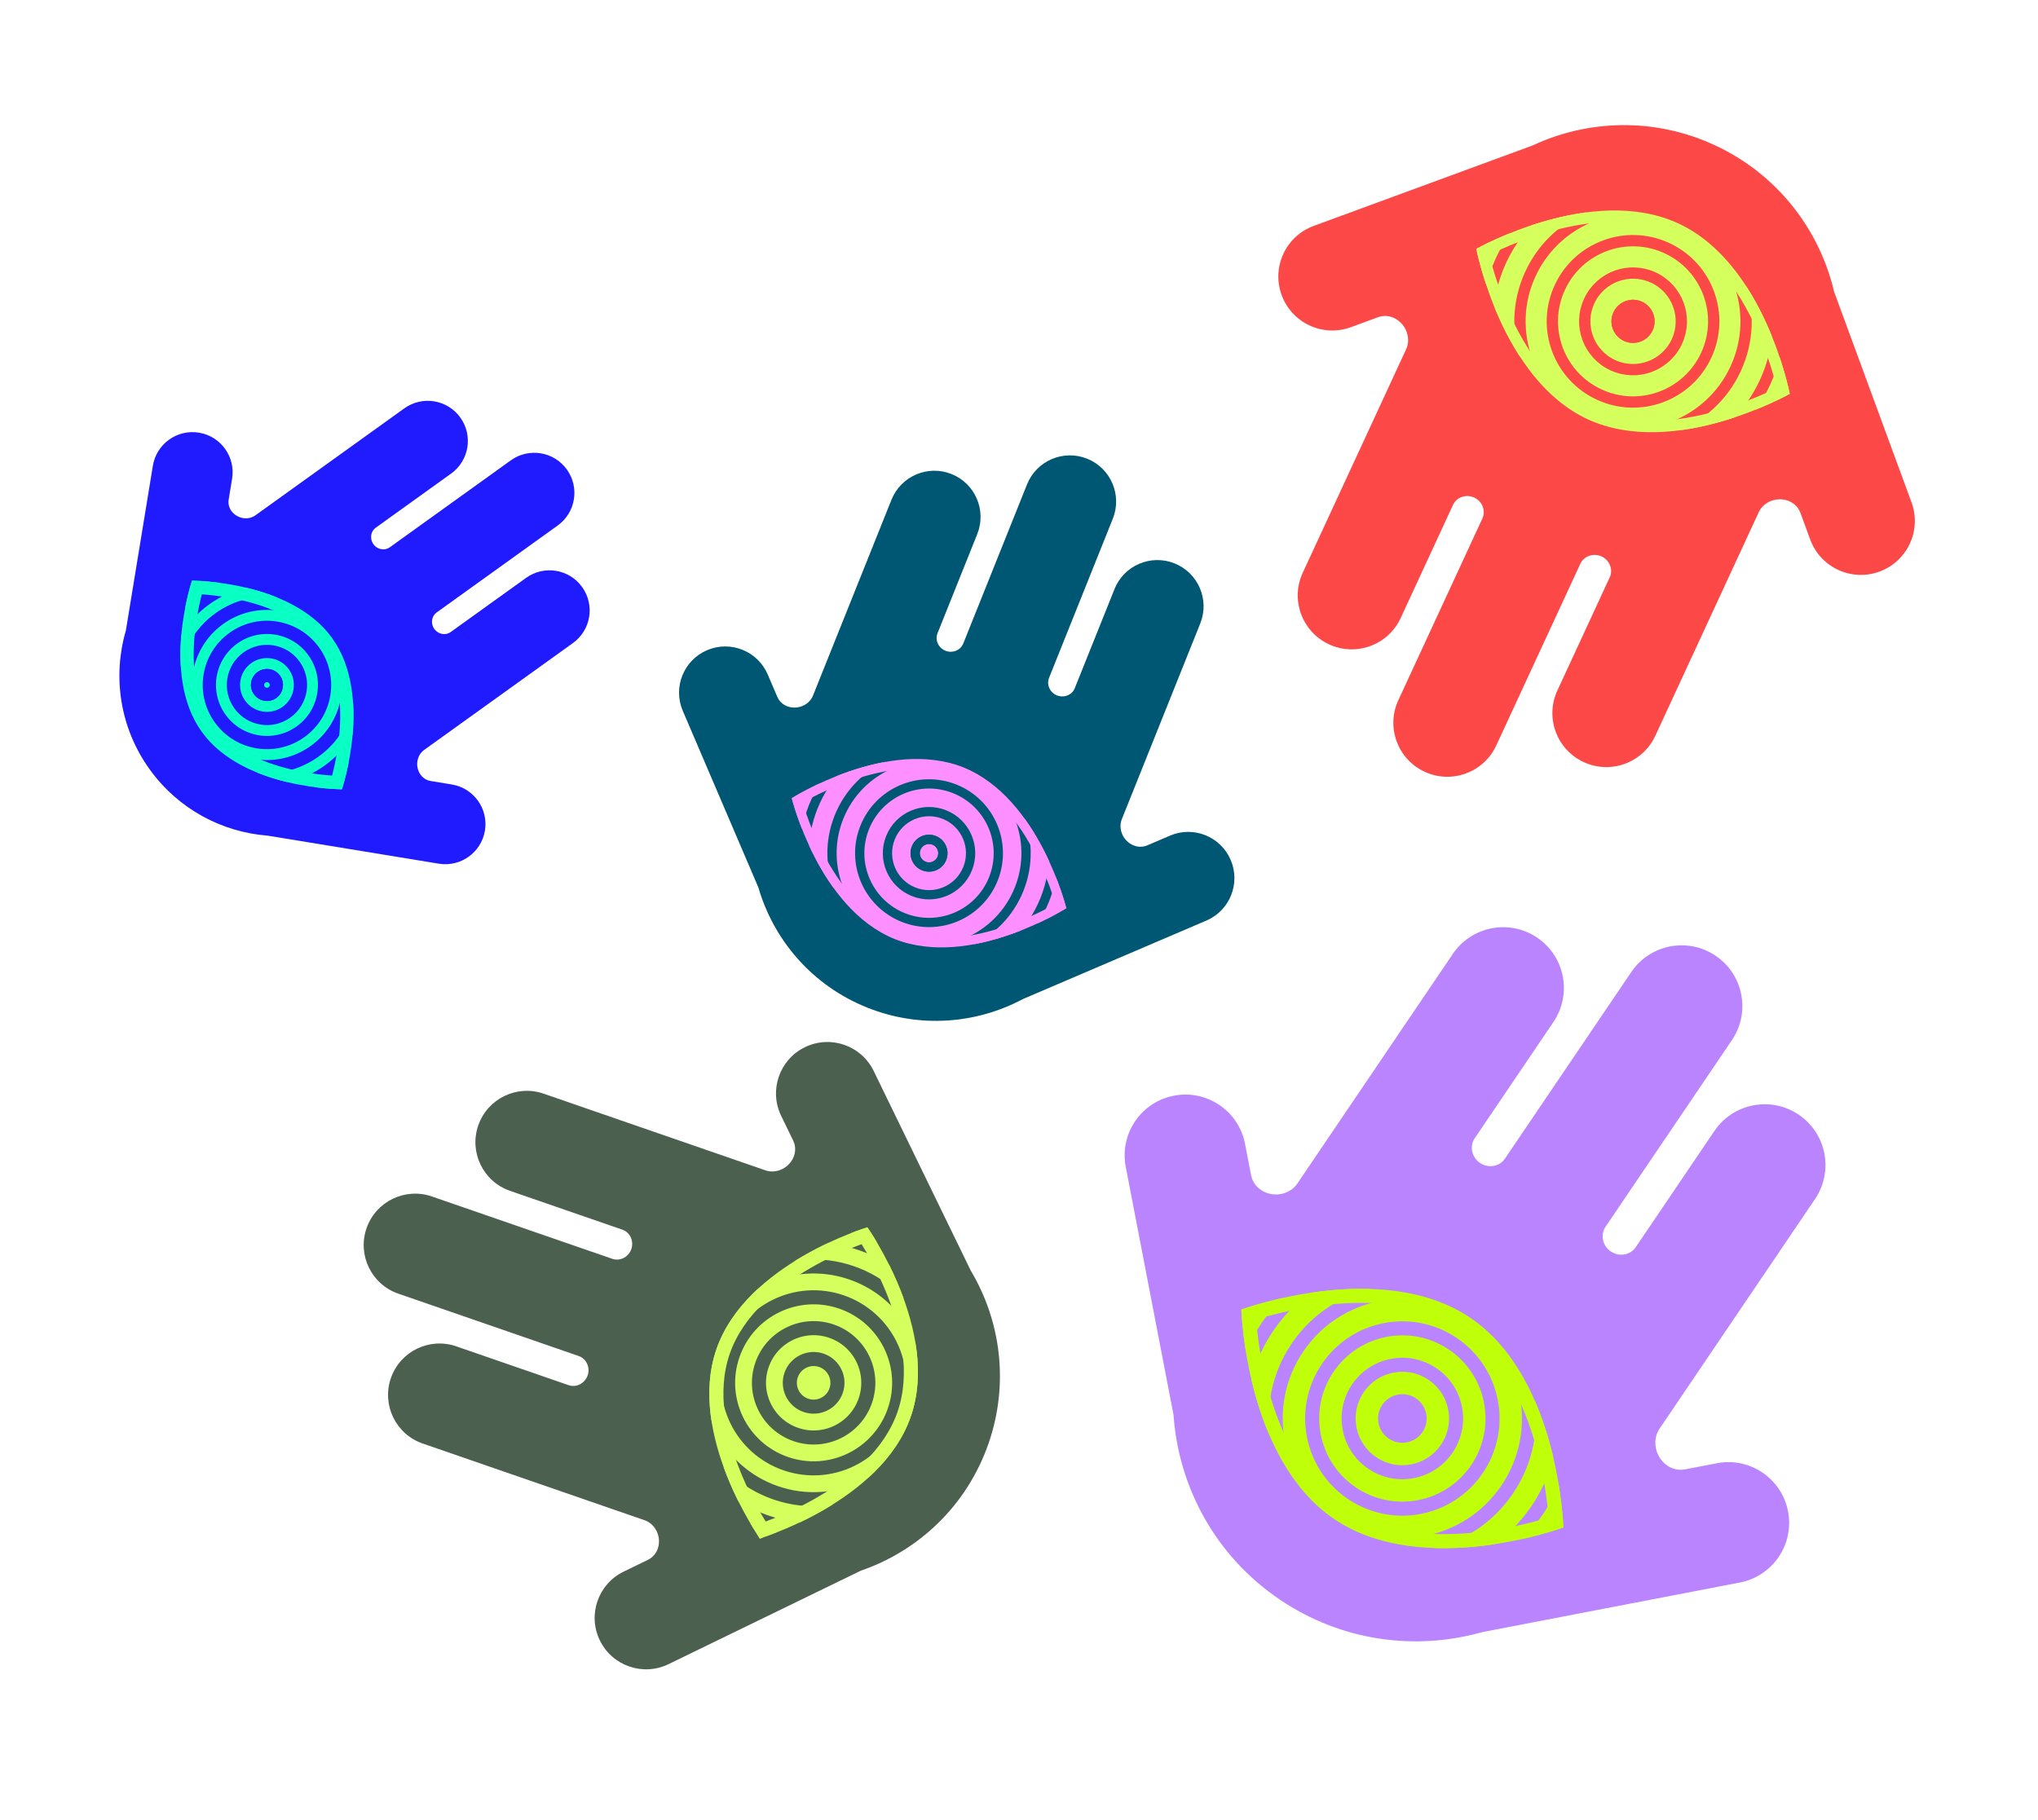
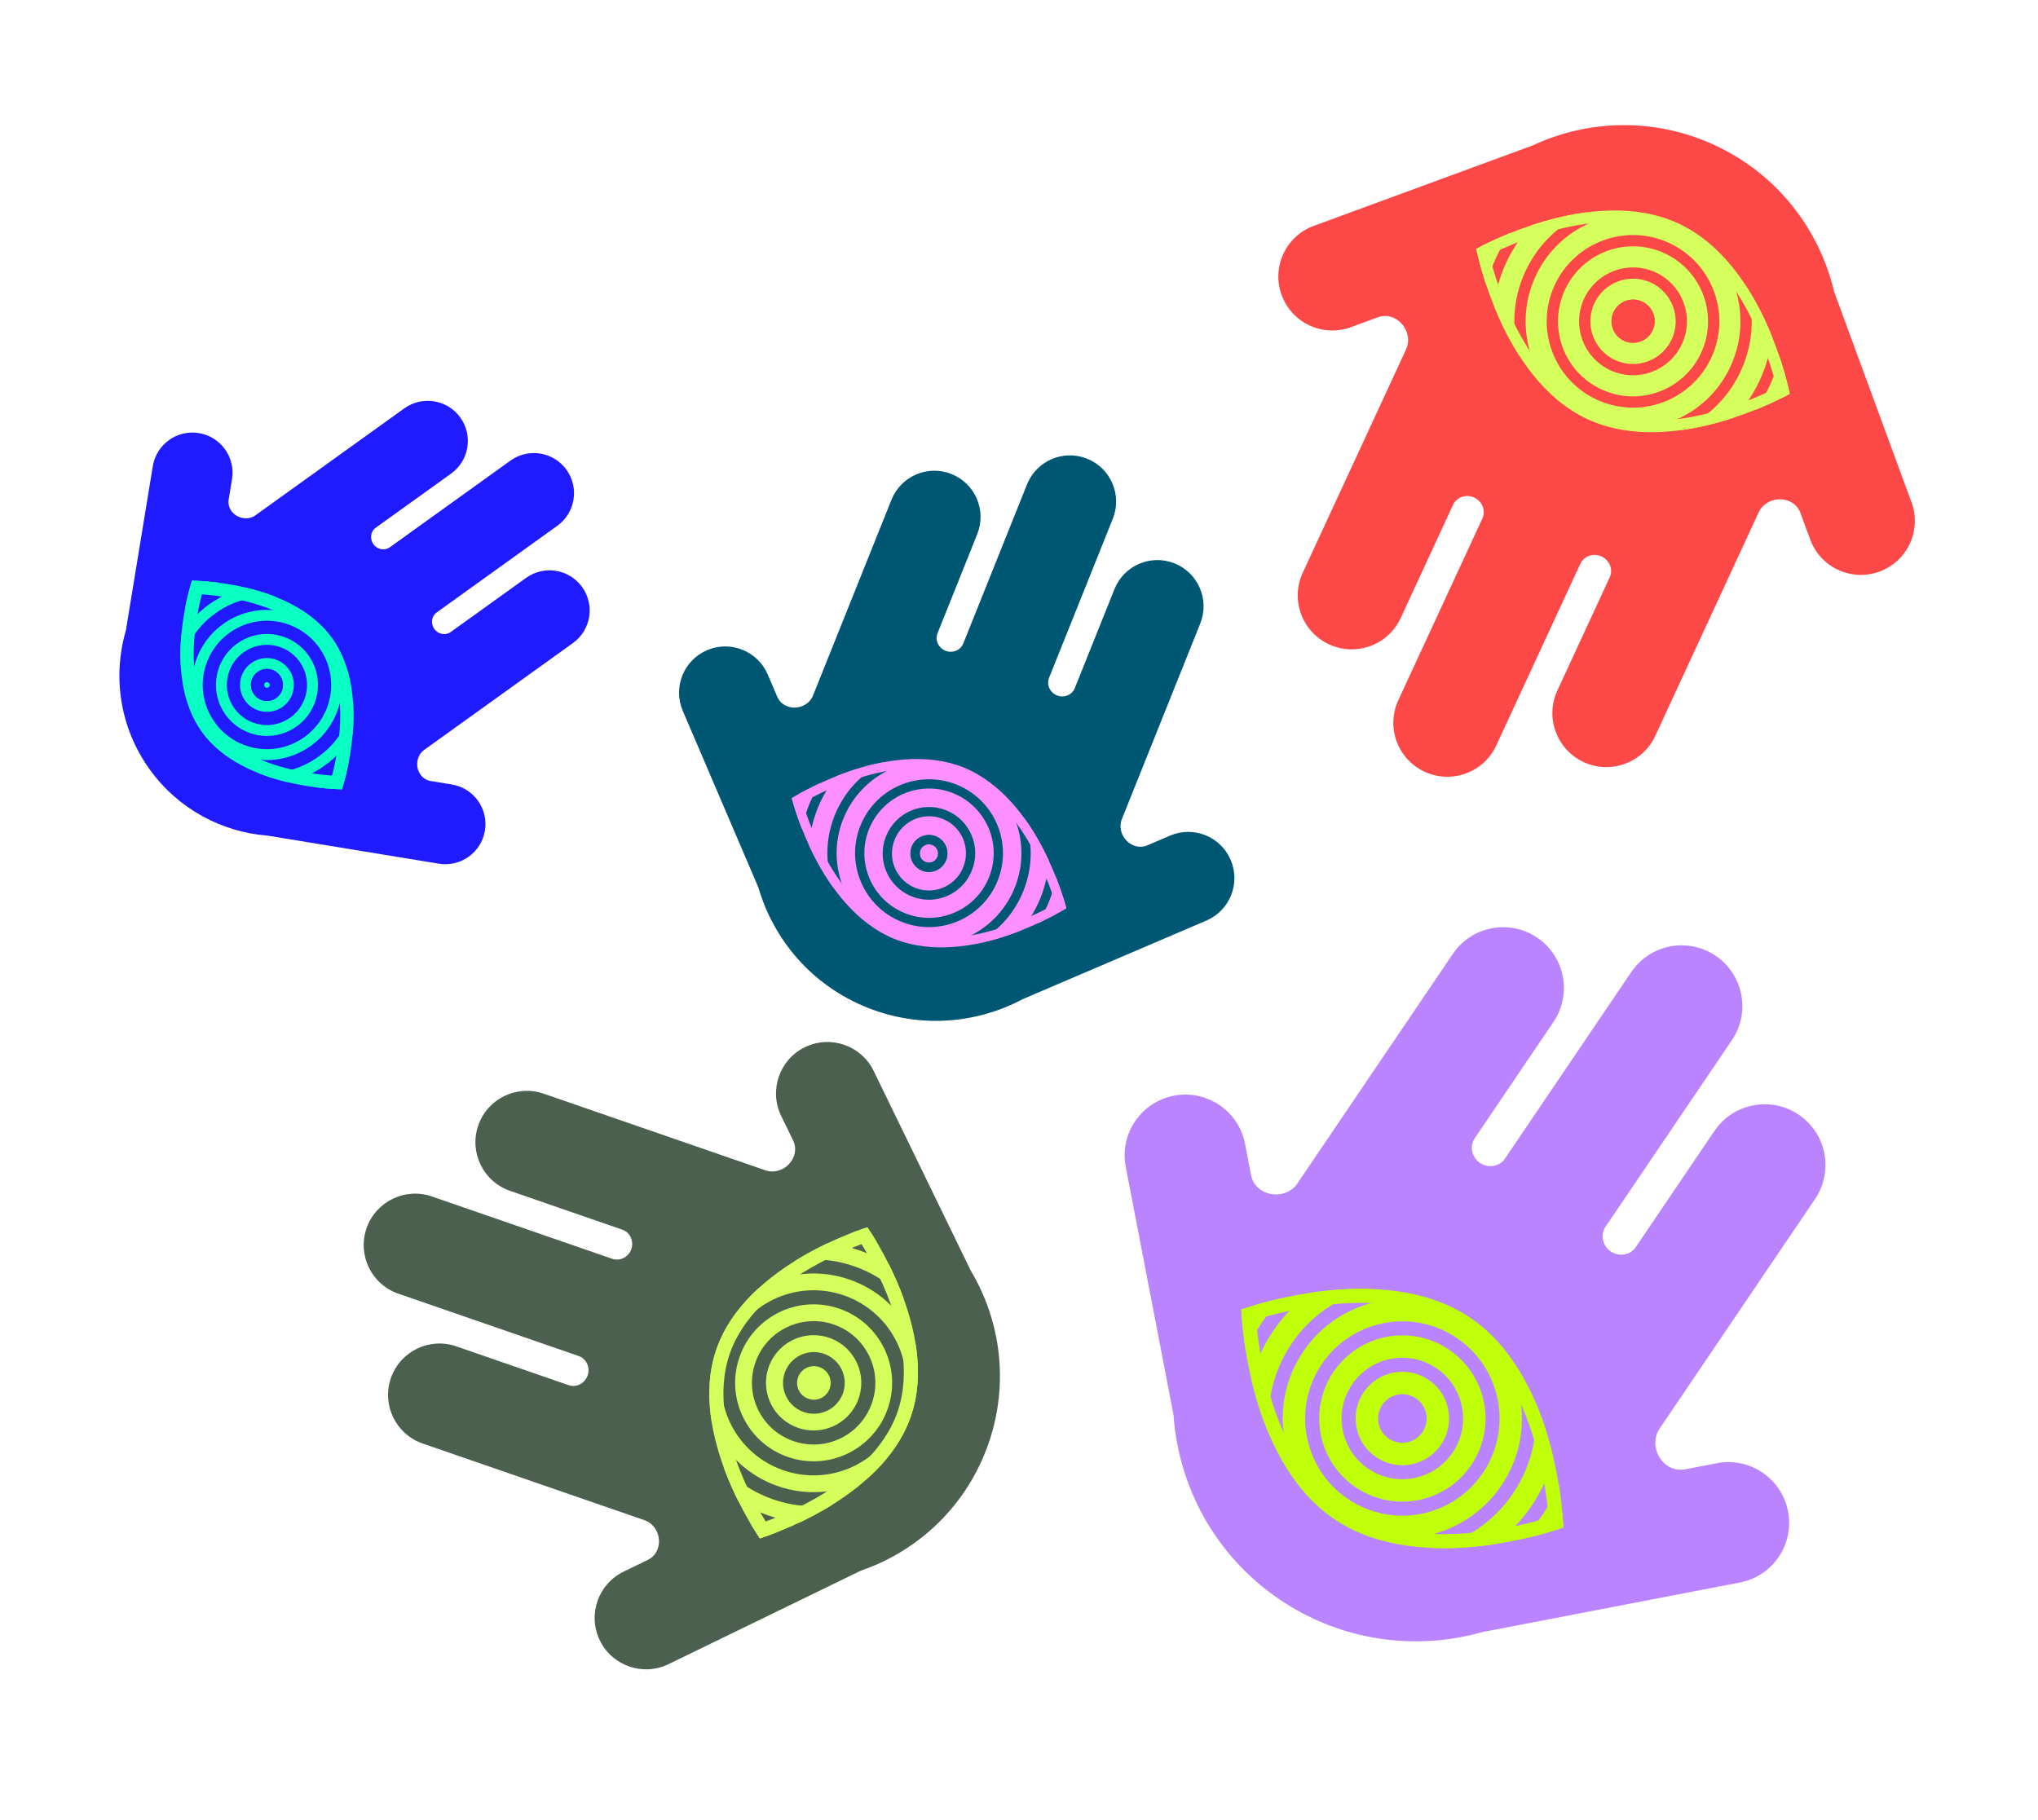
- <svg xmlns="http://www.w3.org/2000/svg" width="440" height="393" viewBox="0 0 440 393" fill="none">
-   <path fill-rule="evenodd" clip-rule="evenodd" d="M304.009 73.464C304.018 70.069 300.69 67.329 297.504 68.5L291.66 70.648C285.622 72.867 278.928 69.771 276.709 63.733C274.489 57.695 277.585 51.001 283.624 48.782L330.858 31.423C342.872 25.806 357.191 25.329 370.171 31.333C383.709 37.594 392.818 49.529 395.982 63.005L412.692 108.475C414.911 114.513 411.815 121.207 405.777 123.426C399.739 125.645 393.045 122.549 390.826 116.511L388.711 110.757C387.566 107.64 383.422 106.888 380.897 109.044C380.398 109.47 379.994 109.988 379.718 110.584L357.378 158.885C354.678 164.724 347.755 167.268 341.917 164.567C336.078 161.867 333.534 154.944 336.234 149.106L347.535 124.672C348.508 122.569 347.014 120.145 344.716 119.851C343.261 119.666 341.81 120.397 341.195 121.728L323.043 160.972C320.343 166.811 313.42 169.355 307.582 166.655C301.743 163.954 299.199 157.032 301.899 151.193L320.051 111.946C320.667 110.616 320.284 109.038 319.201 108.05C317.49 106.49 314.677 106.921 313.705 109.022L302.403 133.459C299.702 139.297 292.78 141.841 286.941 139.141C281.102 136.44 278.558 129.518 281.259 123.679L303.59 75.396C303.871 74.789 304.007 74.133 304.009 73.464Z" fill="#FD4848" />
-   <path d="M318.737 53.744C318.737 53.744 343.663 39.605 362.347 48.247C381.031 56.888 386.398 85.038 386.398 85.038C386.398 85.038 361.472 99.177 342.788 90.535C324.104 81.893 318.737 53.744 318.737 53.744Z" fill="#D5FF5C" />
-   <path d="M336.76 62.079C340.798 53.349 351.149 49.545 359.879 53.583C368.609 57.621 372.413 67.971 368.375 76.702C364.337 85.432 353.987 89.236 345.257 85.198C336.526 81.16 332.722 70.809 336.76 62.079Z" stroke="#FD4848" stroke-width="2.441" />
-   <path d="M343.104 65.012C345.521 59.785 351.719 57.508 356.945 59.925C362.172 62.343 364.45 68.54 362.032 73.767C359.615 78.994 353.418 81.272 348.191 78.854C342.964 76.436 340.686 70.239 343.104 65.012Z" stroke="#FD4848" stroke-width="2.441" />
-   <path d="M330.417 59.145C336.075 46.912 350.579 41.581 362.813 47.239C375.046 52.898 380.377 67.402 374.719 79.635C369.06 91.869 354.556 97.199 342.323 91.541C330.089 85.883 324.759 71.379 330.417 59.145Z" stroke="#FD4848" stroke-width="2.441" />
-   <path d="M324.074 56.212C331.353 40.475 350.01 33.619 365.747 40.897C381.484 48.175 388.341 66.833 381.062 82.57C373.784 98.307 355.126 105.163 339.389 97.885C323.653 90.606 316.796 71.949 324.074 56.212Z" stroke="#FD4848" stroke-width="2.441" />
-   <path d="M349.446 67.947C350.244 66.223 352.287 65.472 354.011 66.269C355.735 67.066 356.486 69.11 355.688 70.834C354.891 72.557 352.848 73.308 351.124 72.511C349.4 71.714 348.649 69.67 349.446 67.947Z" fill="#162BEB" stroke="#FD4848" stroke-width="2.441" />
-   <ellipse cx="352.567" cy="69.39" rx="4.659" ry="4.659" transform="rotate(-155.179 352.567 69.39)" fill="#FD4848" />
-   <path d="M384.942 84.088C384.968 84.198 384.992 84.301 385.013 84.397C384.926 84.442 384.833 84.491 384.732 84.543C384.03 84.904 383.002 85.414 381.708 86C379.119 87.172 375.476 88.646 371.264 89.853C362.791 92.281 352.242 93.562 343.301 89.427C334.36 85.291 328.505 76.423 324.868 68.394C323.06 64.403 321.824 60.673 321.041 57.94C320.65 56.575 320.372 55.462 320.193 54.693C320.167 54.583 320.144 54.479 320.122 54.384C320.209 54.338 320.303 54.289 320.403 54.238C321.105 53.876 322.134 53.367 323.427 52.781C326.017 51.608 329.659 50.134 333.872 48.928C342.345 46.5 352.894 45.219 361.835 49.354C370.776 53.489 376.631 62.358 380.267 70.386C382.076 74.378 383.311 78.108 384.094 80.84C384.486 82.206 384.763 83.319 384.942 84.088Z" stroke="#D5FF5C" stroke-width="2.441" />
-   <path fill-rule="evenodd" clip-rule="evenodd" d="M167.164 252.944C170.384 252.629 172.664 249.211 171.249 246.302L168.654 240.965C165.973 235.451 168.27 228.807 173.784 226.126C179.298 223.445 185.942 225.742 188.623 231.256L209.588 274.378C216.069 285.237 217.891 298.776 213.435 311.664C208.789 325.102 198.337 334.882 185.855 339.167L144.341 359.351C138.827 362.032 132.183 359.735 129.502 354.221C126.821 348.707 129.118 342.063 134.632 339.382L139.888 336.827C142.733 335.444 143.051 331.444 140.766 329.255C140.314 328.823 139.785 328.489 139.194 328.285L91.254 311.712C85.459 309.708 82.386 303.386 84.389 297.592C86.393 291.797 92.714 288.723 98.509 290.727L122.761 299.111C124.847 299.832 127.003 298.184 127.062 295.977C127.099 294.58 126.267 293.274 124.947 292.818L85.996 279.352C80.202 277.349 77.128 271.027 79.132 265.232C81.135 259.437 87.457 256.364 93.251 258.367L132.202 271.833C133.522 272.289 134.983 271.776 135.816 270.655C137.133 268.883 136.455 266.256 134.369 265.534L110.117 257.15C104.322 255.147 101.249 248.825 103.252 243.03C105.256 237.235 111.577 234.162 117.372 236.165L165.292 252.732C165.895 252.94 166.529 253.007 167.164 252.944Z" fill="#4B604F" />
-   <path d="M187.27 265.03C187.27 265.03 203.058 287.317 196.647 305.861C190.236 324.404 164.054 332.182 164.054 332.182C164.054 332.182 148.266 309.894 154.677 291.351C161.088 272.807 187.27 265.03 187.27 265.03Z" fill="#D5FF5C" />
-   <path d="M181.695 281.154C191.333 284.486 196.445 295 193.113 304.638C189.781 314.276 179.267 319.388 169.629 316.056C159.991 312.724 154.88 302.21 158.211 292.572C161.543 282.934 172.058 277.822 181.695 281.154Z" stroke="#4B604F" stroke-width="3.038" />
-   <path d="M179.52 287.449C185.681 289.579 188.948 296.3 186.818 302.461C184.689 308.622 177.967 311.89 171.807 309.76C165.646 307.63 162.378 300.909 164.508 294.748C166.638 288.587 173.359 285.32 179.52 287.449Z" stroke="#4B604F" stroke-width="3.038" />
-   <path d="M183.872 274.858C196.987 279.392 203.943 293.699 199.409 306.814C194.875 319.929 180.568 326.885 167.453 322.351C154.338 317.817 147.382 303.51 151.916 290.395C156.45 277.28 170.757 270.324 183.872 274.858Z" stroke="#4B604F" stroke-width="3.038" />
-   <path d="M186.048 268.564C202.64 274.3 211.44 292.4 205.704 308.992C199.968 325.583 181.868 334.383 165.276 328.647C148.684 322.911 139.884 304.811 145.62 288.22C151.356 271.628 169.457 262.828 186.048 268.564Z" stroke="#4B604F" stroke-width="3.038" />
-   <path d="M177.343 293.746C180.026 294.674 181.45 297.602 180.522 300.286C179.594 302.97 176.666 304.394 173.982 303.466C171.298 302.538 169.875 299.61 170.803 296.926C171.731 294.242 174.659 292.818 177.343 293.746Z" stroke="#4B604F" stroke-width="3.038" />
-   <path d="M164.701 330.373C164.693 330.376 164.685 330.379 164.677 330.382C164.672 330.374 164.667 330.367 164.663 330.36C164.256 329.733 163.677 328.812 163.002 327.647C161.649 325.314 159.912 322.016 158.373 318.157C155.272 310.38 153.087 300.598 156.113 291.847C159.139 283.095 166.898 276.751 174.14 272.55C177.734 270.465 181.137 268.944 183.642 267.945C184.893 267.446 185.917 267.079 186.624 266.837C186.632 266.834 186.64 266.832 186.648 266.829C186.653 266.836 186.657 266.843 186.662 266.85C187.069 267.477 187.647 268.398 188.323 269.564C189.676 271.896 191.413 275.194 192.952 279.053C196.052 286.83 198.237 296.612 195.211 305.364C192.186 314.116 184.426 320.459 177.184 324.66C173.59 326.746 170.188 328.266 167.683 329.265C166.432 329.764 165.408 330.132 164.701 330.373Z" stroke="#D5FF5C" stroke-width="3.038" />
-   <path fill-rule="evenodd" clip-rule="evenodd" d="M90.576 163.052C89.327 165.247 90.479 168.24 92.971 168.648L97.543 169.397C102.267 170.17 105.469 174.627 104.695 179.35C103.921 184.074 99.465 187.276 94.742 186.502L57.802 180.451C47.96 179.693 38.507 174.758 32.295 166.114C25.82 157.101 24.29 146.035 27.176 136.149L33.002 100.579C33.776 95.856 38.232 92.654 42.956 93.427C47.679 94.201 50.881 98.657 50.107 103.381L49.37 107.883C48.971 110.321 51.378 112.325 53.803 111.853C54.282 111.76 54.733 111.573 55.13 111.288L87.287 88.182C91.174 85.389 96.589 86.276 99.382 90.163C102.175 94.05 101.288 99.466 97.401 102.259L81.134 113.947C79.734 114.953 79.814 117.069 81.195 118.101C82.069 118.754 83.277 118.812 84.163 118.175L110.289 99.403C114.176 96.61 119.592 97.497 122.385 101.384C125.177 105.271 124.29 110.686 120.403 113.479L94.276 132.252C93.39 132.889 93.06 134.051 93.4 135.087C93.937 136.725 95.917 137.476 97.316 136.47L113.584 124.782C117.471 121.989 122.886 122.876 125.679 126.763C128.472 130.65 127.585 136.065 123.698 138.858L91.554 161.954C91.15 162.244 90.822 162.619 90.576 163.052Z" fill="#201BFF" />
-   <path d="M73.816 170.431C73.816 170.431 52.495 170.462 43.557 158.023C34.62 145.585 41.451 125.387 41.451 125.387C41.451 125.387 62.773 125.356 71.71 137.795C80.647 150.234 73.816 170.431 73.816 170.431Z" fill="#09FFC4" />
-   <path d="M64.89 158.009C59.312 162.017 51.542 160.744 47.534 155.166C43.526 149.588 44.799 141.818 50.377 137.81C55.955 133.802 63.725 135.075 67.733 140.653C71.741 146.231 70.468 154.001 64.89 158.009Z" stroke="#201BFF" stroke-width="2.86" />
-   <path d="M61.856 153.785C58.61 156.118 54.089 155.377 51.757 152.131C49.425 148.886 50.165 144.364 53.411 142.032C56.657 139.7 61.178 140.44 63.51 143.686C65.842 146.932 65.102 151.453 61.856 153.785Z" stroke="#201BFF" stroke-width="2.86" />
-   <path d="M67.924 162.232C60.014 167.915 48.994 166.11 43.311 158.2C37.627 150.29 39.432 139.27 47.342 133.587C55.253 127.903 66.272 129.708 71.956 137.618C77.64 145.528 75.835 156.548 67.924 162.232Z" stroke="#201BFF" stroke-width="2.86" />
-   <path d="M70.959 166.455C60.716 173.814 46.447 171.477 39.088 161.234C31.729 150.992 34.066 136.723 44.308 129.364C54.551 122.004 68.82 124.341 76.179 134.584C83.538 144.826 81.201 159.095 70.959 166.455Z" stroke="#201BFF" stroke-width="2.86" />
-   <path d="M58.822 149.563C57.909 150.22 56.636 150.011 55.98 149.098C55.324 148.184 55.532 146.912 56.446 146.255C57.359 145.599 58.631 145.808 59.288 146.721C59.944 147.634 59.736 148.907 58.822 149.563Z" fill="#09FFC4" stroke="#201BFF" stroke-width="2.86" />
-   <path d="M58.822 149.563C57.909 150.22 56.636 150.011 55.98 149.098C55.324 148.184 55.532 146.912 56.446 146.255C57.359 145.599 58.631 145.808 59.288 146.721C59.944 147.634 59.736 148.907 58.822 149.563Z" fill="#09FFC4" stroke="#201BFF" stroke-width="2.86" />
-   <path d="M41.914 129.071C42.135 128.148 42.341 127.393 42.499 126.846C43.069 126.871 43.85 126.916 44.795 127.001C46.883 127.188 49.756 127.564 52.895 128.317C59.232 129.838 66.382 132.831 70.549 138.63C74.715 144.428 75.271 152.16 74.69 158.65C74.403 161.866 73.842 164.709 73.353 166.748C73.132 167.67 72.926 168.425 72.768 168.972C72.198 168.948 71.417 168.902 70.473 168.817C68.384 168.63 65.512 168.255 62.372 167.501C56.036 165.981 48.885 162.988 44.719 157.189C40.552 151.39 39.997 143.658 40.577 137.168C40.865 133.952 41.425 131.109 41.914 129.071Z" stroke="#09FFC4" stroke-width="2.86" />
-   <path fill-rule="evenodd" clip-rule="evenodd" d="M357.463 310.595C356.836 314.366 360.038 318.015 363.792 317.292L370.675 315.967C377.788 314.597 384.664 319.252 386.034 326.365C387.404 333.478 382.748 340.354 375.636 341.724L319.998 352.44C305.626 356.501 289.628 354.432 276.293 345.404C262.386 335.989 254.43 321.072 253.361 305.523L243.045 251.962C241.675 244.849 246.331 237.973 253.444 236.603C260.556 235.233 267.433 239.888 268.803 247.001L270.108 253.779C270.815 257.451 275.283 259.039 278.481 257.102C279.113 256.719 279.655 256.216 280.069 255.605L313.663 205.985C317.723 199.987 325.878 198.416 331.876 202.477C337.874 206.538 339.444 214.692 335.384 220.69L318.39 245.792C316.927 247.952 318.147 250.916 320.647 251.659C322.23 252.13 323.975 251.58 324.9 250.213L352.194 209.898C356.255 203.9 364.41 202.329 370.408 206.39C376.406 210.451 377.976 218.605 373.915 224.603L346.621 264.919C345.696 266.286 345.834 268.11 346.858 269.404C348.477 271.449 351.681 271.481 353.143 269.321L370.138 244.219C374.198 238.221 382.353 236.65 388.351 240.711C394.349 244.772 395.919 252.926 391.859 258.924L358.279 308.524C357.857 309.148 357.586 309.852 357.463 310.595Z" fill="#BA84FF" />
-   <path d="M337.517 329.837C337.517 329.837 307.252 341.024 288.058 328.029C268.864 315.035 268.01 282.78 268.01 282.78C268.01 282.78 298.275 271.593 317.469 284.587C336.663 297.582 337.517 329.837 337.517 329.837Z" fill="#BFFF09" />
-   <circle cx="302.764" cy="306.308" r="19.469" transform="rotate(34.0985 302.764 306.308)" stroke="#BA84FF" stroke-width="3.032" />
-   <path d="M312.369 312.81C308.777 318.115 301.565 319.504 296.261 315.913C290.956 312.321 289.567 305.109 293.158 299.805C296.75 294.5 303.961 293.111 309.266 296.702C314.571 300.294 315.96 307.506 312.369 312.81Z" stroke="#BA84FF" stroke-width="3.032" />
-   <path d="M325.401 321.634C316.937 334.136 299.939 337.41 287.437 328.945C274.934 320.481 271.661 303.484 280.125 290.981C288.59 278.479 305.587 275.205 318.089 283.669C330.592 292.134 333.865 309.131 325.401 321.634Z" stroke="#BA84FF" stroke-width="3.032" />
-   <path d="M331.917 326.045C321.016 342.146 299.127 346.362 283.025 335.461C266.924 324.56 262.708 302.671 273.609 286.569C284.51 270.468 306.399 266.252 322.501 277.153C338.602 288.054 342.818 309.943 331.917 326.045Z" stroke="#BA84FF" stroke-width="3.032" />
-   <circle cx="302.764" cy="306.307" r="3.73" transform="rotate(34.0985 302.764 306.307)" fill="#BA84FF" stroke="#BA84FF" stroke-width="3.032" />
-   <path d="M269.596 284.089C269.591 284.003 269.585 283.921 269.58 283.842C269.655 283.818 269.733 283.792 269.815 283.766C270.659 283.492 271.892 283.113 273.433 282.698C276.519 281.866 280.827 280.891 285.719 280.315C295.564 279.157 307.477 279.653 316.619 285.842C325.761 292.032 330.646 302.908 333.227 312.479C334.51 317.235 335.204 321.597 335.578 324.771C335.765 326.356 335.871 327.642 335.93 328.527C335.936 328.613 335.941 328.695 335.946 328.773C335.872 328.798 335.793 328.823 335.711 328.85C334.868 329.123 333.635 329.502 332.094 329.918C329.008 330.75 324.7 331.725 319.808 332.3C309.963 333.458 298.05 332.963 288.908 326.774C279.765 320.584 274.881 309.707 272.3 300.136C271.017 295.381 270.322 291.019 269.949 287.845C269.762 286.259 269.656 284.974 269.596 284.089Z" stroke="#BFFF09" stroke-width="3.032" />
-   <path fill-rule="evenodd" clip-rule="evenodd" d="M241.92 178.587C242.064 181.49 245.032 183.685 247.705 182.541L252.607 180.443C257.671 178.276 263.534 180.625 265.702 185.69C267.869 190.755 265.52 196.618 260.455 198.785L220.84 215.737C210.815 221.079 198.589 222.127 187.218 217.571C175.362 212.821 167.039 203.021 163.732 191.638L147.41 153.495C145.243 148.431 147.592 142.568 152.657 140.4C157.721 138.233 163.584 140.582 165.752 145.647L167.817 150.473C168.936 153.088 172.514 153.547 174.579 151.589C174.986 151.203 175.309 150.741 175.518 150.219L192.466 107.916C194.515 102.802 200.322 100.318 205.436 102.366C210.55 104.415 213.034 110.222 210.986 115.336L202.411 136.738C201.673 138.579 203.058 140.584 205.036 140.733C206.288 140.827 207.496 140.137 207.963 138.972L221.734 104.598C223.783 99.484 229.59 96.999 234.704 99.048C239.818 101.097 242.302 106.904 240.253 112.018L226.482 146.391C226.015 147.556 226.412 148.89 227.383 149.686C228.916 150.944 231.303 150.45 232.041 148.609L240.616 127.207C242.664 122.093 248.471 119.608 253.585 121.657C258.699 123.706 261.184 129.513 259.135 134.626L242.192 176.916C241.979 177.448 241.892 178.014 241.92 178.587Z" fill="#005773" />
-   <path d="M230.206 196.109C230.206 196.109 209.521 209.313 193.156 202.756C176.791 196.2 170.945 172.366 170.945 172.366C170.945 172.366 191.631 159.162 207.995 165.718C224.36 172.274 230.206 196.109 230.206 196.109Z" fill="#FD8FFF" />
-   <path d="M214.462 189.8C211.389 197.47 202.681 201.196 195.011 198.123C187.342 195.051 183.616 186.342 186.688 178.673C189.761 171.003 198.469 167.277 206.139 170.349C213.808 173.422 217.535 182.131 214.462 189.8Z" stroke="#005773" stroke-width="2" />
-   <path d="M208.906 187.574C207.062 192.175 201.838 194.411 197.237 192.568C192.636 190.724 190.4 185.5 192.244 180.899C194.087 176.297 199.311 174.062 203.913 175.905C208.514 177.749 210.749 182.973 208.906 187.574Z" stroke="#005773" stroke-width="2" />
-   <path d="M220.018 192.026C215.716 202.764 203.524 207.981 192.786 203.679C182.048 199.377 176.831 187.185 181.133 176.447C185.435 165.709 197.627 160.492 208.365 164.794C219.103 169.096 224.32 181.288 220.018 192.026Z" stroke="#005773" stroke-width="2" />
-   <path d="M225.574 194.252C220.042 208.058 204.366 214.766 190.56 209.235C176.754 203.704 170.045 188.027 175.577 174.221C181.108 160.415 196.785 153.707 210.591 159.238C224.397 164.77 231.105 180.446 225.574 194.252Z" stroke="#005773" stroke-width="2" />
-   <path d="M203.351 185.349C202.737 186.882 200.996 187.627 199.463 187.012C197.931 186.398 197.186 184.658 197.8 183.125C198.414 181.592 200.155 180.848 201.687 181.462C203.22 182.076 203.965 183.816 203.351 185.349Z" stroke="#005773" stroke-width="2" />
-   <path d="M203.351 185.349C202.737 186.882 200.996 187.627 199.463 187.012C197.931 186.398 197.186 184.658 197.8 183.125C198.414 181.592 200.155 180.848 201.687 181.462C203.22 182.076 203.965 183.816 203.351 185.349Z" stroke="#005773" stroke-width="2" />
-   <path d="M172.189 173.126C172.158 173.02 172.13 172.922 172.105 172.832C172.185 172.784 172.274 172.732 172.369 172.676C172.954 172.336 173.811 171.854 174.892 171.294C177.056 170.175 180.107 168.751 183.658 167.53C190.8 165.075 199.777 163.504 207.623 166.647C215.469 169.791 220.878 177.126 224.349 183.833C226.075 187.168 227.299 190.305 228.091 192.608C228.487 193.759 228.774 194.7 228.962 195.35C228.992 195.456 229.02 195.554 229.046 195.645C228.965 195.692 228.877 195.744 228.782 195.8C228.197 196.141 227.34 196.623 226.259 197.182C224.095 198.301 221.044 199.725 217.492 200.946C210.351 203.402 201.374 204.972 193.528 201.829C185.682 198.685 180.272 191.351 176.802 184.644C175.076 181.309 173.852 178.171 173.06 175.868C172.664 174.717 172.376 173.777 172.189 173.126Z" stroke="#FD8FFF" stroke-width="2" />
+ <svg xmlns="http://www.w3.org/2000/svg" viewBox="0 0 440 393" fill="none">
+   <path fill-rule="evenodd" clip-rule="evenodd" d="M304.009 73.464c.009-3.395-3.319-6.135-6.505-4.964l-5.844 2.148c-6.038 2.22-12.732-.877-14.951-6.915-2.22-6.038.876-12.732 6.915-14.951l47.234-17.36c12.014-5.616 26.333-6.093 39.313-.09 13.538 6.262 22.647 18.197 25.811 31.673l16.71 45.47c2.219 6.038-.877 12.732-6.915 14.951-6.038 2.219-12.732-.877-14.951-6.915l-2.115-5.754c-1.145-3.117-5.289-3.869-7.814-1.713a4.524 4.524 0 00-1.179 1.54l-22.34 48.301c-2.7 5.839-9.623 8.383-15.461 5.682-5.839-2.7-8.383-9.623-5.683-15.461l11.301-24.434c.973-2.103-.521-4.527-2.819-4.821-1.455-.185-2.906.546-3.521 1.877l-18.152 39.244c-2.7 5.839-9.623 8.383-15.461 5.683-5.839-2.701-8.383-9.623-5.683-15.462l18.152-39.247c.616-1.33.233-2.908-.85-3.896-1.711-1.56-4.524-1.129-5.496.972l-11.302 24.437c-2.701 5.838-9.623 8.382-15.462 5.682-5.839-2.701-8.383-9.623-5.682-15.462l22.331-48.283a4.612 4.612 0 00.419-1.932z" fill="#FD4848" />
+   <path d="M318.737 53.744s24.926-14.139 43.61-5.497c18.684 8.641 24.051 36.791 24.051 36.791s-24.926 14.139-43.61 5.497-24.051-36.791-24.051-36.791z" fill="#D5FF5C" />
+   <path d="M336.76 62.08c4.038-8.73 14.389-12.535 23.119-8.497s12.534 14.388 8.496 23.119c-4.038 8.73-14.388 12.534-23.118 8.496-8.731-4.038-12.535-14.388-8.497-23.119z" stroke="#FD4848" stroke-width="2.441" />
+   <path d="M343.104 65.012c2.417-5.227 8.615-7.504 13.841-5.087 5.227 2.418 7.505 8.615 5.087 13.842-2.417 5.227-8.614 7.505-13.841 5.087-5.227-2.418-7.505-8.615-5.087-13.842z" stroke="#FD4848" stroke-width="2.441" />
+   <path d="M330.417 59.145c5.658-12.233 20.162-17.564 32.396-11.906 12.233 5.659 17.564 20.163 11.906 32.396-5.659 12.234-20.163 17.564-32.396 11.906-12.234-5.658-17.564-20.162-11.906-32.396z" stroke="#FD4848" stroke-width="2.441" />
+   <path d="M324.074 56.212c7.279-15.737 25.936-22.593 41.673-15.315 15.737 7.279 22.594 25.936 15.315 41.673-7.278 15.737-25.936 22.593-41.673 15.315-15.736-7.279-22.593-25.936-15.315-41.673z" stroke="#FD4848" stroke-width="2.441" />
+   <path d="M349.446 67.947a3.44 3.44 0 116.243 2.888 3.44 3.44 0 01-6.243-2.888z" fill="#162BEB" stroke="#FD4848" stroke-width="2.441" />
+   <circle cx="352.567" cy="69.39" transform="rotate(-155.179 352.567 69.39)" fill="#FD4848" r="4.659" />
+   <path d="M384.942 84.088c.026.11.05.213.071.309l-.281.146c-.702.361-1.73.87-3.024 1.457a77.25 77.25 0 01-10.444 3.853c-8.473 2.428-19.022 3.709-27.963-.426-8.941-4.136-14.796-13.004-18.433-21.033a77.25 77.25 0 01-3.827-10.454 67.554 67.554 0 01-.848-3.247l-.071-.31.281-.145c.702-.362 1.731-.871 3.024-1.457a77.27 77.27 0 0110.445-3.853c8.473-2.428 19.022-3.71 27.963.426 8.941 4.135 14.796 13.004 18.432 21.032a77.113 77.113 0 013.827 10.454c.392 1.366.669 2.479.848 3.248z" stroke="#D5FF5C" stroke-width="2.441" />
+   <path fill-rule="evenodd" clip-rule="evenodd" d="M167.164 252.944c3.22-.315 5.5-3.733 4.085-6.642l-2.595-5.337c-2.681-5.514-.384-12.158 5.13-14.839 5.514-2.681 12.158-.384 14.839 5.13l20.965 43.122c6.481 10.859 8.303 24.398 3.847 37.286-4.646 13.438-15.098 23.218-27.58 27.503l-41.514 20.184c-5.514 2.681-12.158.384-14.839-5.13-2.681-5.514-.384-12.158 5.13-14.839l5.256-2.555c2.845-1.383 3.163-5.383.878-7.572a4.31 4.31 0 00-1.572-.97l-47.94-16.573c-5.795-2.004-8.868-8.326-6.865-14.12 2.004-5.795 8.325-8.869 14.12-6.865l24.252 8.384c2.086.721 4.242-.927 4.301-3.134.037-1.397-.795-2.703-2.115-3.159l-38.95-13.466c-5.795-2.003-8.869-8.325-6.865-14.12 2.003-5.795 8.325-8.868 14.12-6.865l38.95 13.466c1.32.456 2.781-.057 3.614-1.178 1.317-1.772.639-4.399-1.447-5.121l-24.252-8.384c-5.795-2.003-8.868-8.325-6.865-14.12 2.004-5.795 8.325-8.868 14.12-6.865l47.92 16.567a4.387 4.387 0 001.872.212z" fill="#4B604F" />
+   <path d="M187.27 265.03s15.788 22.287 9.377 40.831c-6.411 18.543-32.593 26.321-32.593 26.321s-15.788-22.288-9.377-40.831c6.411-18.544 32.593-26.321 32.593-26.321z" fill="#D5FF5C" />
+   <path d="M181.695 281.154c9.638 3.332 14.75 13.846 11.418 23.484-3.332 9.638-13.846 14.75-23.484 11.418-9.638-3.332-14.749-13.846-11.418-23.484 3.332-9.638 13.847-14.75 23.484-11.418z" stroke="#4B604F" stroke-width="3.038" />
+   <path d="M179.52 287.449c6.161 2.13 9.428 8.851 7.298 15.012-2.129 6.161-8.851 9.429-15.011 7.299-6.161-2.13-9.429-8.851-7.299-15.012s8.851-9.428 15.012-7.299z" stroke="#4B604F" stroke-width="3.038" />
+   <path d="M183.872 274.858c13.115 4.534 20.071 18.841 15.537 31.956-4.534 13.115-18.841 20.071-31.956 15.537-13.115-4.534-20.071-18.841-15.537-31.956 4.534-13.115 18.841-20.071 31.956-15.537z" stroke="#4B604F" stroke-width="3.038" />
+   <path d="M186.048 268.564c16.592 5.736 25.392 23.836 19.656 40.428-5.736 16.591-23.836 25.391-40.428 19.655-16.592-5.736-25.392-23.836-19.656-40.427 5.736-16.592 23.837-25.392 40.428-19.656z" stroke="#4B604F" stroke-width="3.038" />
+   <path d="M177.343 293.746a5.143 5.143 0 11-3.363 9.72 5.143 5.143 0 013.363-9.72z" stroke="#4B604F" stroke-width="3.038" />
+   <path d="M164.701 330.373l-.024.009-.014-.022a63.158 63.158 0 01-1.661-2.713 73.361 73.361 0 01-4.629-9.49c-3.101-7.777-5.286-17.559-2.26-26.31 3.026-8.752 10.785-15.096 18.027-19.297a73.29 73.29 0 019.502-4.605 64.285 64.285 0 012.982-1.108l.024-.008.014.021c.407.627.985 1.548 1.661 2.714a73.275 73.275 0 014.629 9.489c3.1 7.777 5.285 17.559 2.259 26.311-3.025 8.752-10.785 15.095-18.027 19.296a73.154 73.154 0 01-9.501 4.605 63.134 63.134 0 01-2.982 1.108z" stroke="#D5FF5C" stroke-width="3.038" />
+   <path fill-rule="evenodd" clip-rule="evenodd" d="M90.576 163.052c-1.25 2.195-.097 5.188 2.395 5.596l4.572.749a8.666 8.666 0 017.152 9.953 8.666 8.666 0 01-9.953 7.152l-36.94-6.051c-9.842-.758-19.295-5.693-25.507-14.337-6.475-9.013-8.005-20.079-5.12-29.965l5.827-35.57a8.667 8.667 0 0117.105 2.802l-.737 4.502c-.4 2.438 2.008 4.442 4.433 3.97.48-.093.93-.28 1.327-.565l32.157-23.106a8.666 8.666 0 1110.114 14.077l-16.267 11.688c-1.4 1.006-1.32 3.122.061 4.154.874.653 2.082.711 2.968.074l26.126-18.772a8.667 8.667 0 0110.114 14.076l-26.127 18.773c-.886.637-1.216 1.799-.876 2.835.537 1.638 2.517 2.389 3.916 1.383l16.268-11.688a8.666 8.666 0 1110.114 14.076l-32.144 23.096c-.404.29-.732.665-.978 1.098z" fill="#201BFF" />
+   <path d="M73.816 170.431s-21.321.031-30.259-12.408c-8.937-12.438-2.106-32.636-2.106-32.636s21.322-.031 30.26 12.408c8.936 12.439 2.105 32.636 2.105 32.636z" fill="#09FFC4" />
+   <path d="M64.89 158.009c-5.578 4.008-13.348 2.735-17.356-2.843-4.008-5.578-2.735-13.348 2.843-17.356 5.578-4.008 13.348-2.735 17.356 2.843 4.008 5.578 2.735 13.348-2.843 17.356z" stroke="#201BFF" stroke-width="2.86" />
+   <path d="M61.856 153.785a7.236 7.236 0 11-8.446-11.753 7.236 7.236 0 018.446 11.753z" stroke="#201BFF" stroke-width="2.86" />
+   <path d="M67.924 162.232c-7.91 5.683-18.93 3.878-24.613-4.032-5.684-7.91-3.879-18.93 4.031-24.613 7.91-5.684 18.93-3.879 24.614 4.031 5.684 7.91 3.879 18.93-4.032 24.614z" stroke="#201BFF" stroke-width="2.86" />
+   <path d="M70.959 166.455c-10.243 7.359-24.512 5.022-31.871-5.221-7.36-10.242-5.022-24.511 5.22-31.87 10.243-7.36 24.512-5.023 31.87 5.22 7.36 10.242 5.023 24.511-5.22 31.871z" stroke="#201BFF" stroke-width="2.86" />
+   <path d="M58.822 149.563a2.036 2.036 0 11-2.377-3.307 2.036 2.036 0 012.377 3.307z" fill="#09FFC4" stroke="#201BFF" stroke-width="2.86" />
+   <path d="M58.822 149.563a2.036 2.036 0 11-2.377-3.307 2.036 2.036 0 012.377 3.307z" fill="#09FFC4" stroke="#201BFF" stroke-width="2.86" />
+   <path d="M41.914 129.071c.221-.923.427-1.678.585-2.225.57.025 1.351.07 2.296.155 2.088.187 4.96.563 8.1 1.316 6.337 1.521 13.487 4.514 17.654 10.313 4.166 5.798 4.722 13.53 4.141 20.02a56.977 56.977 0 01-1.337 8.098 50.282 50.282 0 01-.585 2.224 48.84 48.84 0 01-2.295-.155 56.873 56.873 0 01-8.101-1.316c-6.336-1.52-13.487-4.513-17.653-10.312-4.167-5.799-4.722-13.531-4.142-20.021a56.935 56.935 0 011.337-8.097z" stroke="#09FFC4" stroke-width="2.86" />
+   <path fill-rule="evenodd" clip-rule="evenodd" d="M357.463 310.595c-.627 3.771 2.575 7.42 6.329 6.697l6.883-1.325c7.113-1.37 13.989 3.285 15.359 10.398 1.37 7.113-3.286 13.989-10.398 15.359l-55.638 10.716c-14.372 4.061-30.37 1.992-43.705-7.036-13.907-9.415-21.863-24.332-22.932-39.881l-10.316-53.561c-1.37-7.113 3.286-13.989 10.399-15.359 7.112-1.37 13.989 3.285 15.359 10.398l1.305 6.778c.707 3.672 5.175 5.26 8.373 3.323a5.092 5.092 0 001.588-1.497l33.594-49.62c4.06-5.998 12.215-7.569 18.213-3.508 5.998 4.061 7.568 12.215 3.508 18.213l-16.994 25.102c-1.463 2.16-.243 5.124 2.257 5.867 1.583.471 3.328-.079 4.253-1.446l27.294-40.315c4.061-5.998 12.216-7.569 18.214-3.508 5.998 4.061 7.568 12.215 3.507 18.213l-27.294 40.316c-.925 1.367-.787 3.191.237 4.485 1.619 2.045 4.823 2.077 6.285-.083l16.995-25.102c4.06-5.998 12.215-7.569 18.213-3.508 5.998 4.061 7.568 12.215 3.508 18.213l-33.58 49.6a5.193 5.193 0 00-.816 2.071z" fill="#BA84FF" />
+   <path d="M337.517 329.837s-30.265 11.187-49.459-1.808c-19.194-12.994-20.048-45.249-20.048-45.249s30.265-11.187 49.459 1.807c19.194 12.995 20.048 45.25 20.048 45.25z" fill="#BFFF09" />
+   <circle cx="302.764" cy="306.308" r="19.469" transform="rotate(34.099 302.764 306.308)" stroke="#BA84FF" stroke-width="3.032" />
+   <path d="M312.369 312.81c-3.592 5.305-10.804 6.694-16.108 3.103-5.305-3.592-6.694-10.804-3.103-16.108 3.592-5.305 10.803-6.694 16.108-3.103 5.305 3.592 6.694 10.804 3.103 16.108z" stroke="#BA84FF" stroke-width="3.032" />
+   <path d="M325.401 321.634c-8.464 12.502-25.462 15.776-37.964 7.311-12.503-8.464-15.776-25.461-7.312-37.964 8.465-12.502 25.462-15.776 37.964-7.312 12.503 8.465 15.776 25.462 7.312 37.965z" stroke="#BA84FF" stroke-width="3.032" />
+   <path d="M331.917 326.045c-10.901 16.101-32.79 20.317-48.892 9.416-16.101-10.901-20.317-32.79-9.416-48.892 10.901-16.101 32.79-20.317 48.892-9.416 16.101 10.901 20.317 32.79 9.416 48.892z" stroke="#BA84FF" stroke-width="3.032" />
+   <circle cx="302.764" cy="306.307" r="3.73" transform="rotate(34.099 302.764 306.307)" fill="#BA84FF" stroke="#BA84FF" stroke-width="3.032" />
+   <path d="M269.596 284.089l-.016-.247.235-.076a74.883 74.883 0 013.618-1.068 86.893 86.893 0 0112.286-2.383c9.845-1.158 21.758-.662 30.9 5.527 9.142 6.19 14.027 17.066 16.608 26.637a86.828 86.828 0 012.351 12.292c.187 1.585.293 2.871.352 3.756l.016.246-.235.077c-.843.273-2.076.652-3.617 1.068a86.767 86.767 0 01-12.286 2.382c-9.845 1.158-21.758.663-30.9-5.526-9.143-6.19-14.027-17.067-16.608-26.638a86.65 86.65 0 01-2.351-12.291 76.423 76.423 0 01-.353-3.756z" stroke="#BFFF09" stroke-width="3.032" />
+   <path fill-rule="evenodd" clip-rule="evenodd" d="M241.92 178.587c.144 2.903 3.112 5.098 5.785 3.954l4.902-2.098c5.064-2.167 10.927.182 13.095 5.247 2.167 5.065-.182 10.928-5.247 13.095l-39.615 16.952c-10.025 5.342-22.251 6.39-33.622 1.834-11.856-4.75-20.179-14.55-23.486-25.933l-16.322-38.143c-2.167-5.064.182-10.927 5.247-13.095 5.064-2.167 10.927.182 13.095 5.247l2.065 4.826c1.119 2.615 4.697 3.074 6.762 1.116.407-.386.73-.848.939-1.37l16.948-42.303c2.049-5.114 7.856-7.598 12.97-5.55 5.114 2.049 7.598 7.856 5.55 12.97l-8.575 21.402c-.738 1.841.647 3.846 2.625 3.995 1.252.094 2.46-.596 2.927-1.761l13.771-34.374c2.049-5.114 7.856-7.599 12.97-5.55 5.114 2.049 7.598 7.856 5.549 12.97l-13.771 34.373c-.467 1.165-.07 2.499.901 3.295 1.533 1.258 3.92.764 4.658-1.077l8.575-21.402c2.048-5.114 7.855-7.599 12.969-5.55 5.114 2.049 7.599 7.856 5.55 12.969l-16.943 42.29a3.954 3.954 0 00-.272 1.671z" fill="#005773" />
+   <path d="M230.206 196.109s-20.685 13.204-37.05 6.647c-16.365-6.556-22.211-30.39-22.211-30.39s20.686-13.204 37.05-6.648c16.365 6.556 22.211 30.391 22.211 30.391z" fill="#FD8FFF" />
+   <path d="M214.462 189.8c-3.073 7.67-11.781 11.396-19.451 8.323-7.669-3.072-11.395-11.781-8.323-19.45 3.073-7.67 11.781-11.396 19.451-8.324 7.669 3.073 11.396 11.782 8.323 19.451z" stroke="#005773" stroke-width="2" />
+   <path d="M208.906 187.574a8.975 8.975 0 11-16.662-6.675 8.974 8.974 0 1116.662 6.675z" stroke="#005773" stroke-width="2" />
+   <path d="M220.018 192.026c-4.302 10.738-16.494 15.955-27.232 11.653s-15.955-16.494-11.653-27.232 16.494-15.955 27.232-11.653 15.955 16.494 11.653 27.232z" stroke="#005773" stroke-width="2" />
+   <path d="M225.574 194.252c-5.532 13.806-21.208 20.514-35.014 14.983-13.806-5.531-20.515-21.208-14.983-35.014 5.531-13.806 21.208-20.514 35.014-14.983 13.806 5.532 20.514 21.208 14.983 35.014z" stroke="#005773" stroke-width="2" />
+   <path d="M203.351 185.349a2.99 2.99 0 11-5.55-2.223 2.99 2.99 0 015.55 2.223z" stroke="#005773" stroke-width="2" />
+   <path d="M203.351 185.349a2.99 2.99 0 11-5.55-2.223 2.99 2.99 0 015.55 2.223z" stroke="#005773" stroke-width="2" />
+   <path d="M172.189 173.126a22.648 22.648 0 01-.084-.294l.264-.156c.585-.34 1.442-.822 2.523-1.382a66.264 66.264 0 018.766-3.764c7.142-2.455 16.119-4.026 23.965-.883 7.846 3.144 13.255 10.479 16.726 17.186a66.14 66.14 0 013.742 8.775c.396 1.151.683 2.092.871 2.742l.084.295-.264.155a57.43 57.43 0 01-2.523 1.382 66.227 66.227 0 01-8.767 3.764c-7.141 2.456-16.118 4.026-23.964.883-7.846-3.144-13.256-10.478-16.726-17.185a66.145 66.145 0 01-3.742-8.776 56.564 56.564 0 01-.871-2.742z" stroke="#FD8FFF" stroke-width="2" />
</svg>
